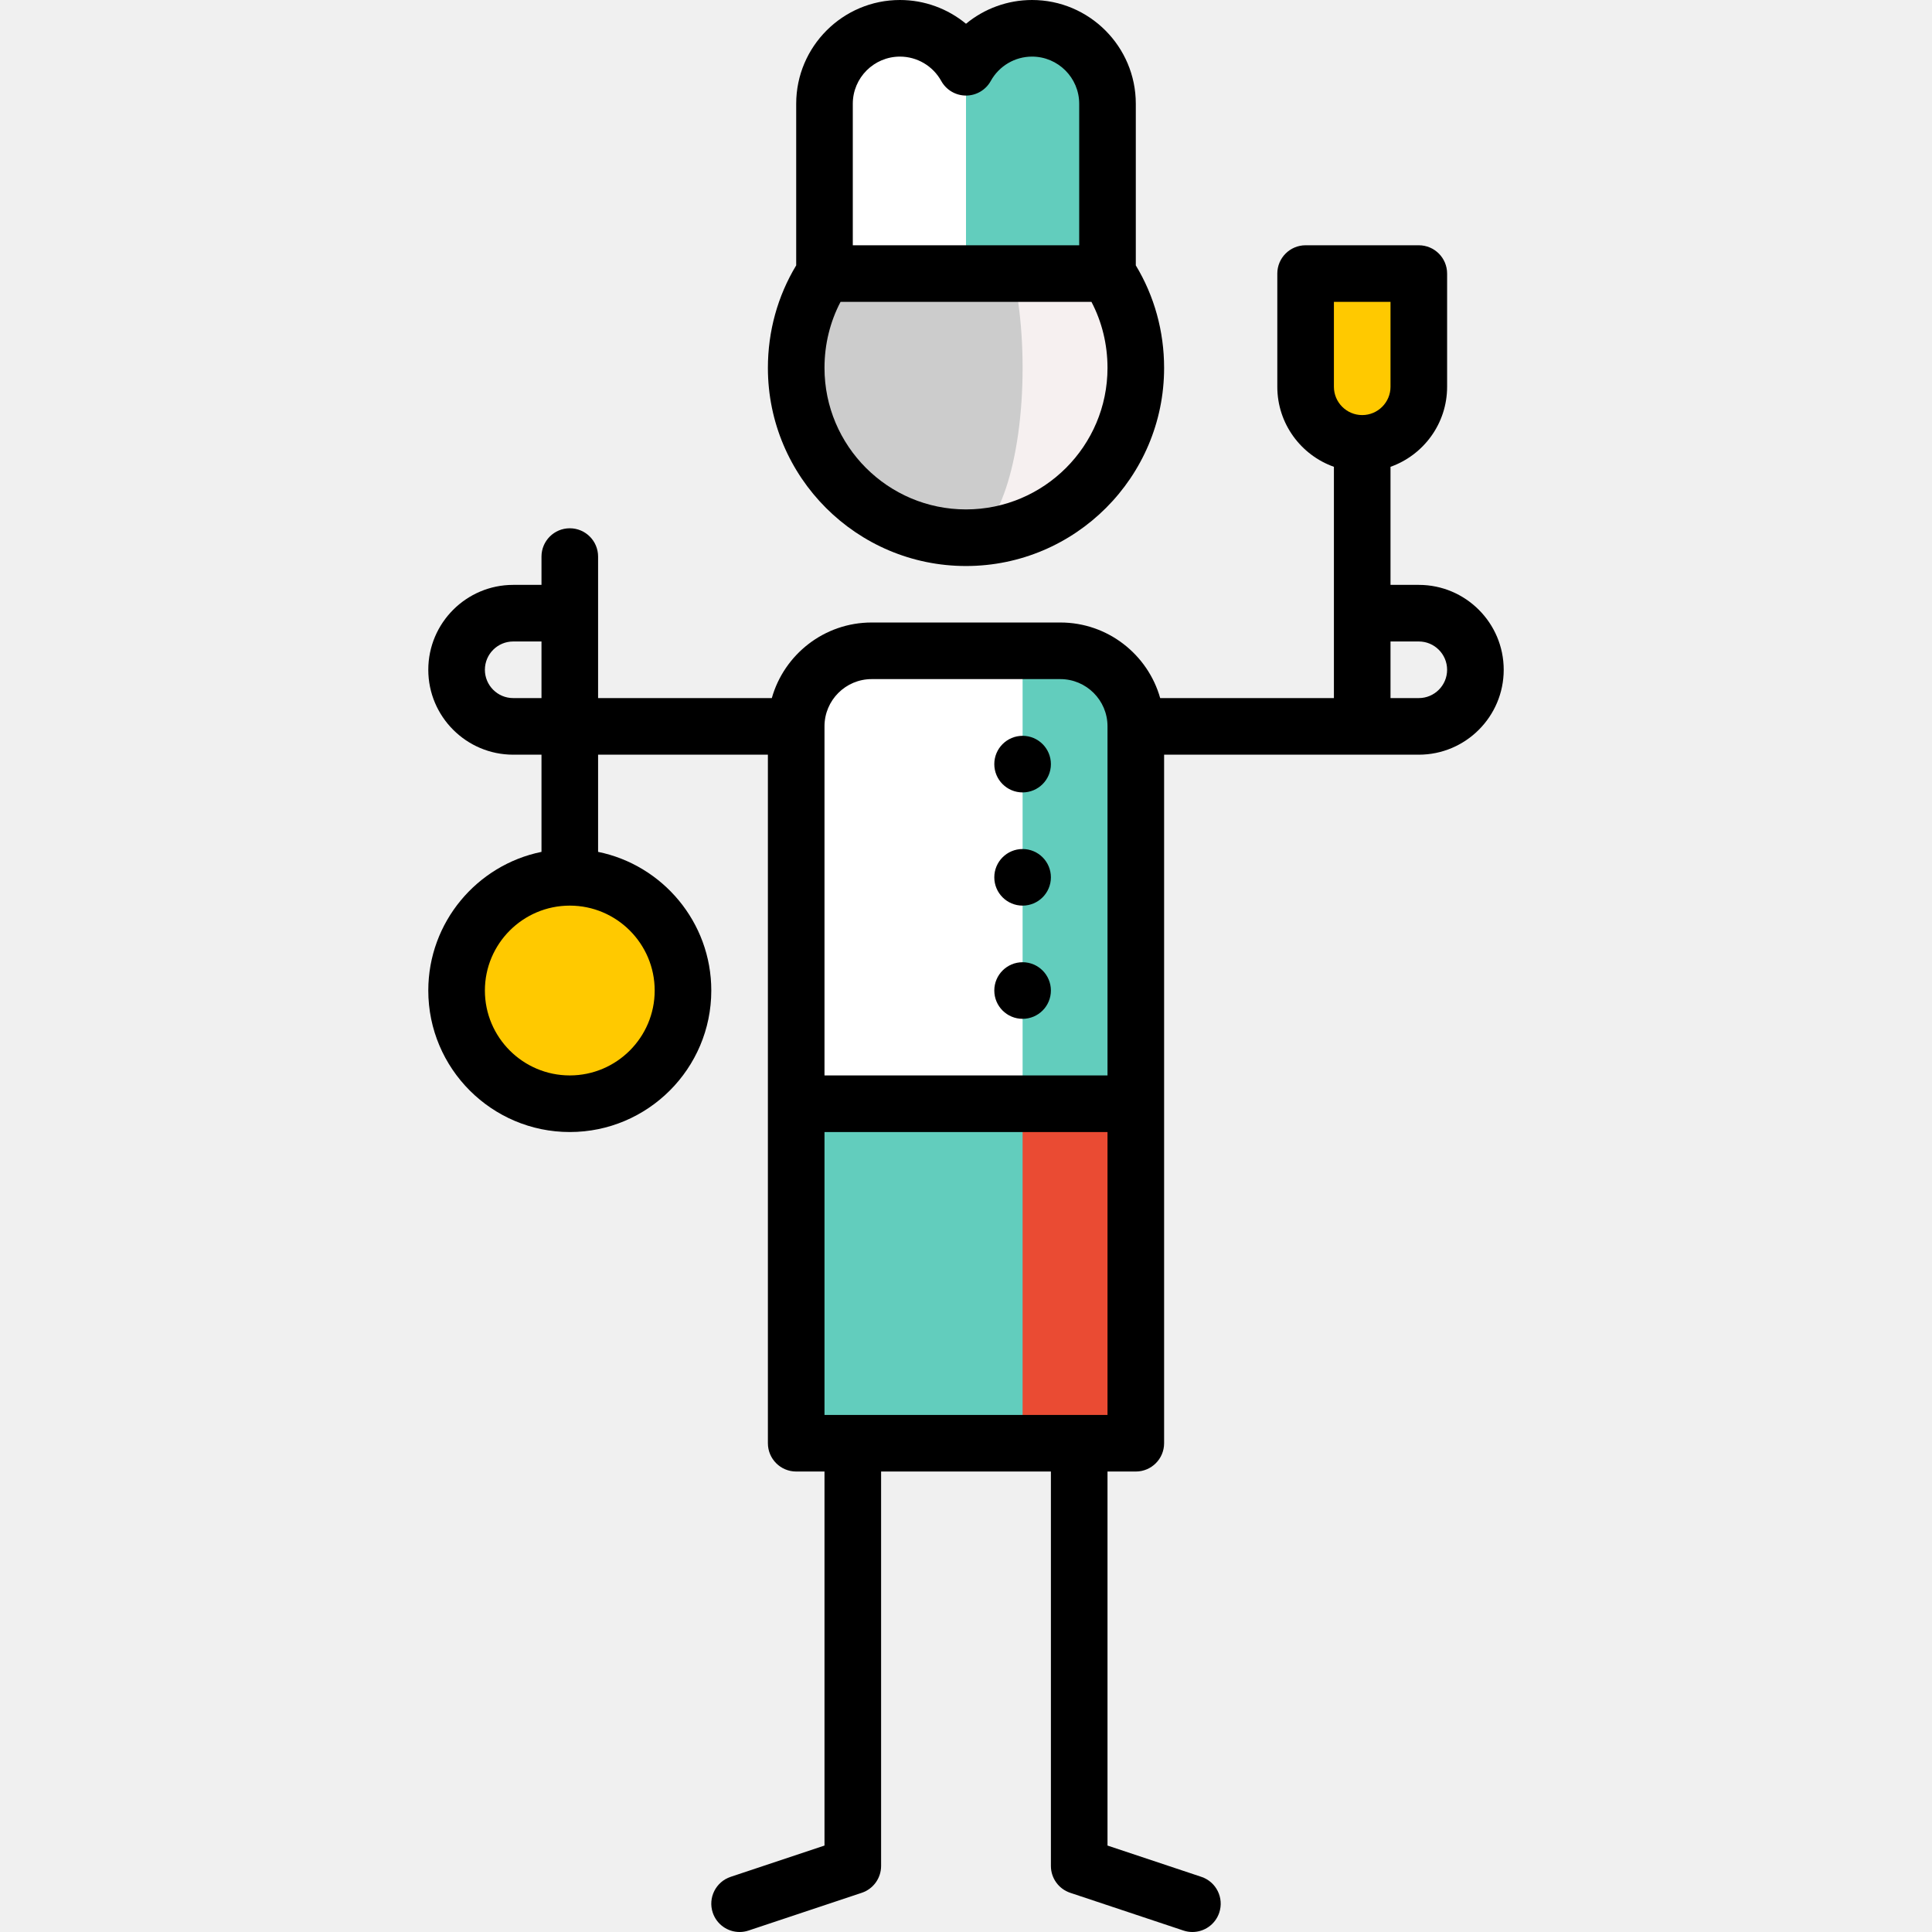
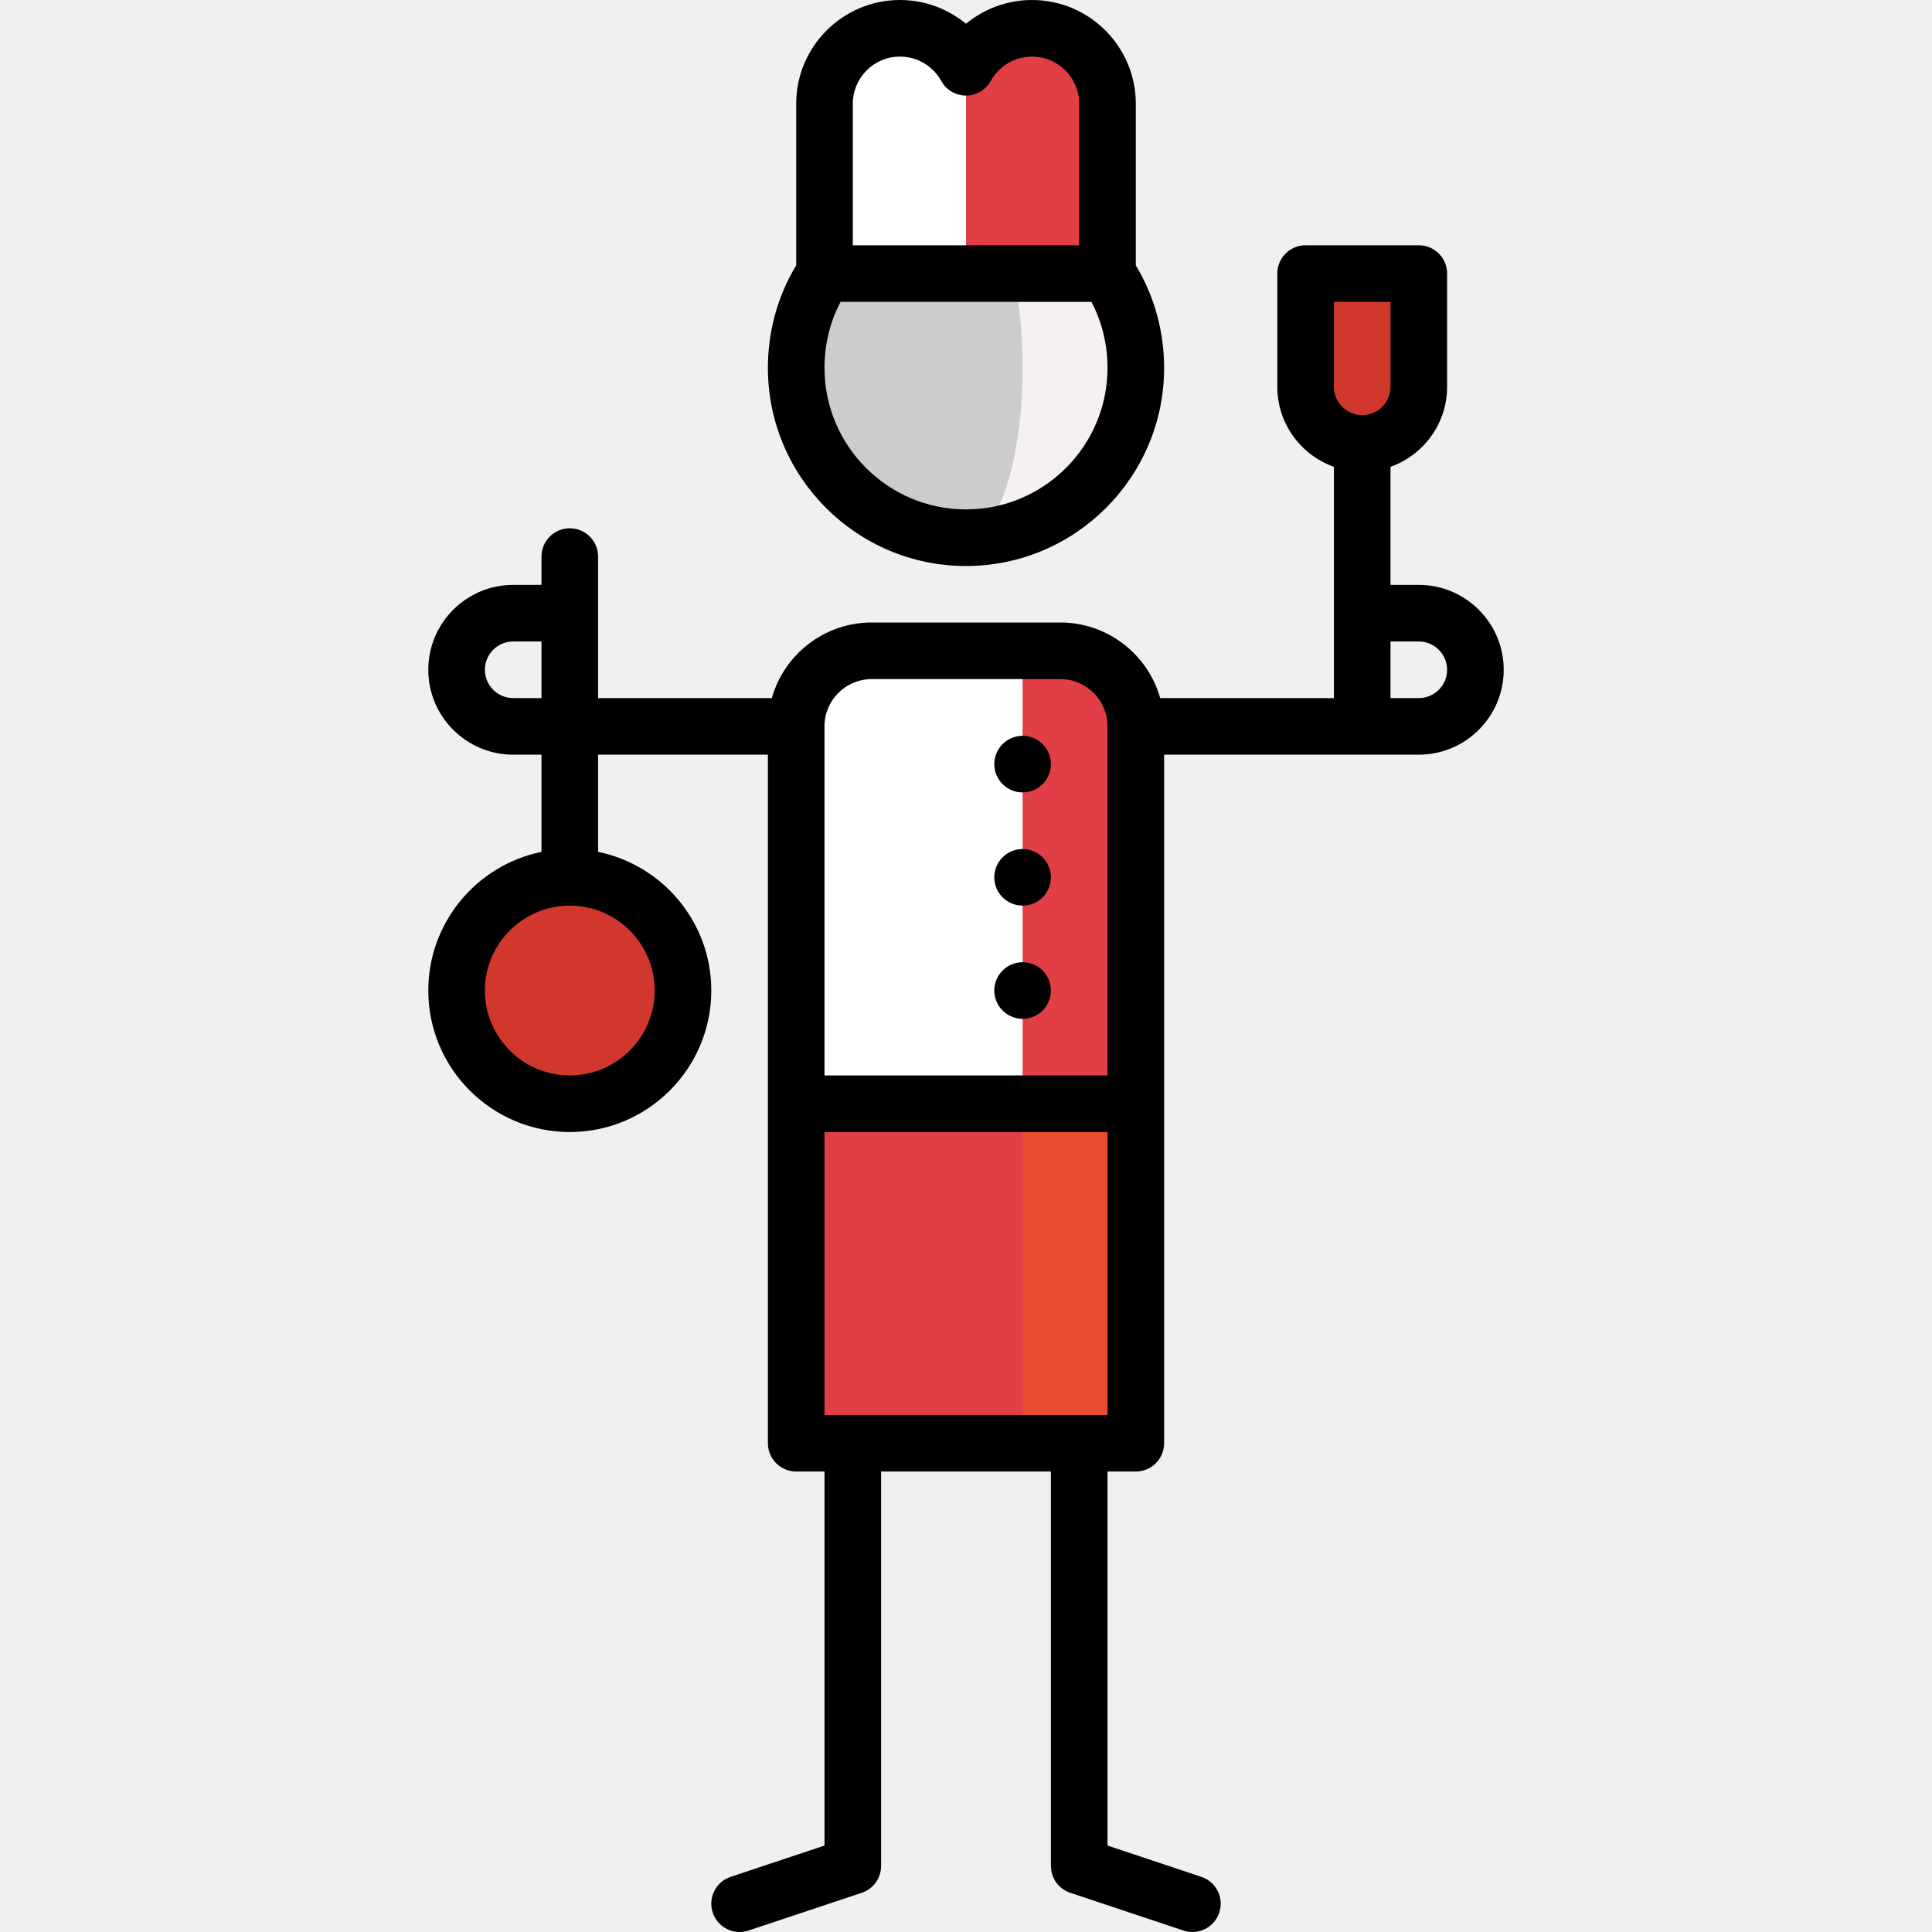
<svg xmlns="http://www.w3.org/2000/svg" version="1.1" id="Capa_1" x="0px" y="0px" viewBox="0 0 512.002 512.002" style="enable-background:new 0 0 512.002 512.002;" xml:space="preserve" width="512px" height="512px" class="">
  <g>
-     <path style="fill:#FFC900" d="M346.001,72.5v30c0,8.284,6.716,15,15,15s15-6.716,15-15v-30H346.001z" data-original="#CCCCCC" class="" data-old_color="#CCCCCC" />
-     <circle style="fill:#FFC900" cx="151" cy="262.5" r="30" data-original="#4F4F4F" class="" data-old_color="#4F4F4F" />
-     <path style="fill:#F6F0F0" d="M256.001,52.5v90c24.853,0,45-20.147,45-45S280.854,52.5,256.001,52.5z" data-original="#E18F4E" class="" data-old_color="#CCCCCC" />
-     <path style="fill:#CCCCCC" d="M271.001,97.5c0-24.853-6.716-45-15-45c-24.853,0-45,20.147-45,45s20.147,45,45,45  C264.285,142.5,271.001,122.352,271.001,97.5z" data-original="#FFA754" class="" data-old_color="#EDEBE4" />
-     <path style="fill:#62CDBD" d="M293.501,27.5c0-11.046-8.954-20-20-20c-7.535,0-14.09,4.17-17.5,10.325l-10,27.337l10,27.337h37.5  V27.5z" data-original="#FFF0D3" class="" data-old_color="##62CDB" />
-     <path style="fill:#FFFFFF;" d="M238.501,7.5c-11.046,0-20,8.954-20,20v45h37.5V17.825C252.591,11.67,246.036,7.5,238.501,7.5z" data-original="#FFFFFF" class="" />
-     <path style="fill:#62CDBD" d="M281.001,172.5h-10l-30,150l60-30v-100C301.001,181.454,292.047,172.5,281.001,172.5z" data-original="#FFF0D3" class="" data-old_color="##62CDB" />
-     <path style="fill:#FFFFFF;" d="M231.001,172.5c-11.046,0-20,8.954-20,20v100l60,30v-150H231.001z" data-original="#FFFFFF" class="" />
-     <polygon style="fill:#EA4B33" points="301.001,292.469 271.001,292.469 251.001,337.469 271.001,382.469 301.001,382.469 " data-original="#FFE2A8" class="" data-old_color="##EA4B3" />
-     <rect x="211" y="292.47" style="fill:#62CDBD" width="60" height="90" data-original="#FFF0D3" class="" data-old_color="##62CDB" />
-     <path d="M376.001,155h-7.5v-31.29c8.729-3.096,15-11.433,15-21.21v-30c0-4.143-3.357-7.5-7.5-7.5h-30c-4.143,0-7.5,3.357-7.5,7.5v30  c0,9.777,6.271,18.114,15,21.21V185h-46.04c-3.264-11.543-13.886-20.03-26.46-20.03h-50c-12.574,0-23.197,8.487-26.46,20.03h-46.04  v-37.5c0-4.143-3.357-7.5-7.5-7.5s-7.5,3.357-7.5,7.5v7.5h-7.5c-12.406,0-22.5,10.094-22.5,22.5s10.094,22.5,22.5,22.5h7.5v25.755  c-17.096,3.484-30,18.635-30,36.745c0,20.678,16.822,37.5,37.5,37.5s37.5-16.822,37.5-37.5c0-18.11-12.904-33.261-30-36.745V200h45  v182.47c0,4.143,3.357,7.5,7.5,7.5h7.5v99.125l-24.872,8.29c-3.929,1.31-6.053,5.558-4.743,9.487c1.048,3.143,3.974,5.13,7.114,5.13  c0.786,0,1.586-0.125,2.373-0.387l30-10c3.062-1.021,5.128-3.887,5.128-7.115V389.97h45V494.5c0,3.229,2.065,6.095,5.128,7.115  l30,10c0.787,0.262,1.587,0.387,2.373,0.387c3.141,0,6.066-1.987,7.114-5.13c1.31-3.93-0.814-8.178-4.743-9.487l-24.872-8.29V389.97  h7.5c4.143,0,7.5-3.357,7.5-7.5V200h67.5c12.406,0,22.5-10.094,22.5-22.5S388.407,155,376.001,155z M173.501,262.5  c0,12.406-10.094,22.5-22.5,22.5s-22.5-10.094-22.5-22.5s10.094-22.5,22.5-22.5S173.501,250.094,173.501,262.5z M136.001,185  c-4.136,0-7.5-3.364-7.5-7.5s3.364-7.5,7.5-7.5h7.5v15H136.001z M353.501,80h15v22.5c0,4.136-3.364,7.5-7.5,7.5s-7.5-3.364-7.5-7.5  V80z M218.501,192.47c0-6.893,5.607-12.5,12.5-12.5h50c6.893,0,12.5,5.607,12.5,12.5V285h-75V192.47z M218.501,374.97V300h75v74.97  H218.501z M376.001,185h-7.5v-15h7.5c4.136,0,7.5,3.364,7.5,7.5S380.137,185,376.001,185z" data-original="#000000" class="active-path" style="fill:#000000" />
-     <path d="M256.001,150c28.948,0,52.5-23.552,52.5-52.5c0-9.71-2.59-19.05-7.5-27.17V27.5c0-15.163-12.337-27.5-27.5-27.5  c-6.487,0-12.648,2.292-17.5,6.295C251.149,2.292,244.988,0,238.501,0c-15.163,0-27.5,12.337-27.5,27.5v42.83  c-4.91,8.12-7.5,17.46-7.5,27.17C203.501,126.448,227.053,150,256.001,150z M256.001,135c-20.678,0-37.5-16.822-37.5-37.5  c0-6.204,1.461-12.183,4.253-17.5h66.494c2.792,5.317,4.253,11.296,4.253,17.5C293.501,118.178,276.679,135,256.001,135z   M238.501,15c4.54,0,8.732,2.476,10.939,6.46c1.321,2.385,3.834,3.865,6.561,3.865c2.727,0,5.239-1.48,6.561-3.865  c2.207-3.984,6.399-6.46,10.939-6.46c6.893,0,12.5,5.607,12.5,12.5V65h-60V27.5C226.001,20.607,231.608,15,238.501,15z" data-original="#000000" class="active-path" style="fill:#000000" />
-     <circle cx="271" cy="202.5" r="7.5" data-original="#000000" class="active-path" style="fill:#000000" />
-     <circle cx="271" cy="232.5" r="7.5" data-original="#000000" class="active-path" style="fill:#000000" />
-     <circle cx="271" cy="262.5" r="7.5" data-original="#000000" class="active-path" style="fill:#000000" />
+     <g>
+       <g>
+         <path style="fill:#D1372D" d="M346.001,72.5v30c0,8.284,6.716,15,15,15s15-6.716,15-15v-30H346.001z" data-original="#D1372D" class="" data-old_color="#d1372d" />
+         <circle style="fill:#D1372D" cx="151" cy="262.5" r="30" data-original="#D1372D" class="" data-old_color="#d1372d" />
+         <path style="fill:#F6F0F0" d="M256.001,52.5v90c24.853,0,45-20.147,45-45S280.854,52.5,256.001,52.5z" data-original="#F6F0F0" class="" data-old_color="#CCCCCC" />
+         <path style="fill:#CCCCCC" d="M271.001,97.5c0-24.853-6.716-45-15-45c-24.853,0-45,20.147-45,45s20.147,45,45,45  C264.285,142.5,271.001,122.352,271.001,97.5z" data-original="#CCCCCC" class="" data-old_color="#EDEBE4" />
+         <path style="fill:#E23E46" d="M293.501,27.5c0-11.046-8.954-20-20-20c-7.535,0-14.09,4.17-17.5,10.325l-10,27.337l10,27.337h37.5  V27.5z" data-original="#E23E46" class="" data-old_color="#e23e46" />
+         <path style="fill:#FFFFFF;" d="M238.501,7.5c-11.046,0-20,8.954-20,20v45h37.5V17.825C252.591,11.67,246.036,7.5,238.501,7.5z" data-original="#FFFFFF" class="" />
+         <path style="fill:#E23E46" d="M281.001,172.5h-10l-30,150l60-30v-100C301.001,181.454,292.047,172.5,281.001,172.5z" data-original="#E23E46" class="" data-old_color="#e23e46" />
+         <path style="fill:#FFFFFF;" d="M231.001,172.5c-11.046,0-20,8.954-20,20v100l60,30v-150H231.001z" data-original="#FFFFFF" class="" />
+         <polygon style="fill:#EA4B33" points="301.001,292.469 271.001,292.469 251.001,337.469 271.001,382.469 301.001,382.469 " data-original="#EA4B33" class="" data-old_color="##EA4B3" />
+         <rect x="211" y="292.47" style="fill:#E23E46" width="60" height="90" data-original="#E23E46" class="" data-old_color="#e23e46" />
+         <path d="M376.001,155h-7.5v-31.29c8.729-3.096,15-11.433,15-21.21v-30c0-4.143-3.357-7.5-7.5-7.5h-30c-4.143,0-7.5,3.357-7.5,7.5v30  c0,9.777,6.271,18.114,15,21.21V185h-46.04c-3.264-11.543-13.886-20.03-26.46-20.03h-50c-12.574,0-23.197,8.487-26.46,20.03h-46.04  v-37.5c0-4.143-3.357-7.5-7.5-7.5s-7.5,3.357-7.5,7.5v7.5h-7.5c-12.406,0-22.5,10.094-22.5,22.5s10.094,22.5,22.5,22.5h7.5v25.755  c-17.096,3.484-30,18.635-30,36.745c0,20.678,16.822,37.5,37.5,37.5s37.5-16.822,37.5-37.5c0-18.11-12.904-33.261-30-36.745V200h45  v182.47c0,4.143,3.357,7.5,7.5,7.5h7.5v99.125l-24.872,8.29c-3.929,1.31-6.053,5.558-4.743,9.487c1.048,3.143,3.974,5.13,7.114,5.13  c0.786,0,1.586-0.125,2.373-0.387l30-10c3.062-1.021,5.128-3.887,5.128-7.115V389.97h45V494.5c0,3.229,2.065,6.095,5.128,7.115  l30,10c0.787,0.262,1.587,0.387,2.373,0.387c3.141,0,6.066-1.987,7.114-5.13c1.31-3.93-0.814-8.178-4.743-9.487l-24.872-8.29V389.97  h7.5c4.143,0,7.5-3.357,7.5-7.5V200h67.5c12.406,0,22.5-10.094,22.5-22.5S388.407,155,376.001,155z M173.501,262.5  c0,12.406-10.094,22.5-22.5,22.5s-22.5-10.094-22.5-22.5s10.094-22.5,22.5-22.5S173.501,250.094,173.501,262.5z M136.001,185  c-4.136,0-7.5-3.364-7.5-7.5s3.364-7.5,7.5-7.5h7.5v15H136.001z M353.501,80h15v22.5c0,4.136-3.364,7.5-7.5,7.5s-7.5-3.364-7.5-7.5  V80z M218.501,192.47c0-6.893,5.607-12.5,12.5-12.5h50c6.893,0,12.5,5.607,12.5,12.5V285h-75V192.47z M218.501,374.97V300h75v74.97  H218.501z M376.001,185h-7.5v-15h7.5c4.136,0,7.5,3.364,7.5,7.5S380.137,185,376.001,185z" data-original="#000000" class="active-path" style="fill:#000000" />
+         <path d="M256.001,150c28.948,0,52.5-23.552,52.5-52.5c0-9.71-2.59-19.05-7.5-27.17V27.5c0-15.163-12.337-27.5-27.5-27.5  c-6.487,0-12.648,2.292-17.5,6.295C251.149,2.292,244.988,0,238.501,0c-15.163,0-27.5,12.337-27.5,27.5v42.83  c-4.91,8.12-7.5,17.46-7.5,27.17C203.501,126.448,227.053,150,256.001,150z M256.001,135c-20.678,0-37.5-16.822-37.5-37.5  c0-6.204,1.461-12.183,4.253-17.5h66.494c2.792,5.317,4.253,11.296,4.253,17.5C293.501,118.178,276.679,135,256.001,135z   M238.501,15c4.54,0,8.732,2.476,10.939,6.46c1.321,2.385,3.834,3.865,6.561,3.865c2.727,0,5.239-1.48,6.561-3.865  c2.207-3.984,6.399-6.46,10.939-6.46c6.893,0,12.5,5.607,12.5,12.5V65h-60V27.5C226.001,20.607,231.608,15,238.501,15z" data-original="#000000" class="active-path" style="fill:#000000" />
+         <circle cx="271" cy="202.5" r="7.5" data-original="#000000" class="active-path" style="fill:#000000" />
+         <circle cx="271" cy="232.5" r="7.5" data-original="#000000" class="active-path" style="fill:#000000" />
+         <circle cx="271" cy="262.5" r="7.5" data-original="#000000" class="active-path" style="fill:#000000" />
+       </g>
+     </g>
  </g>
</svg>
